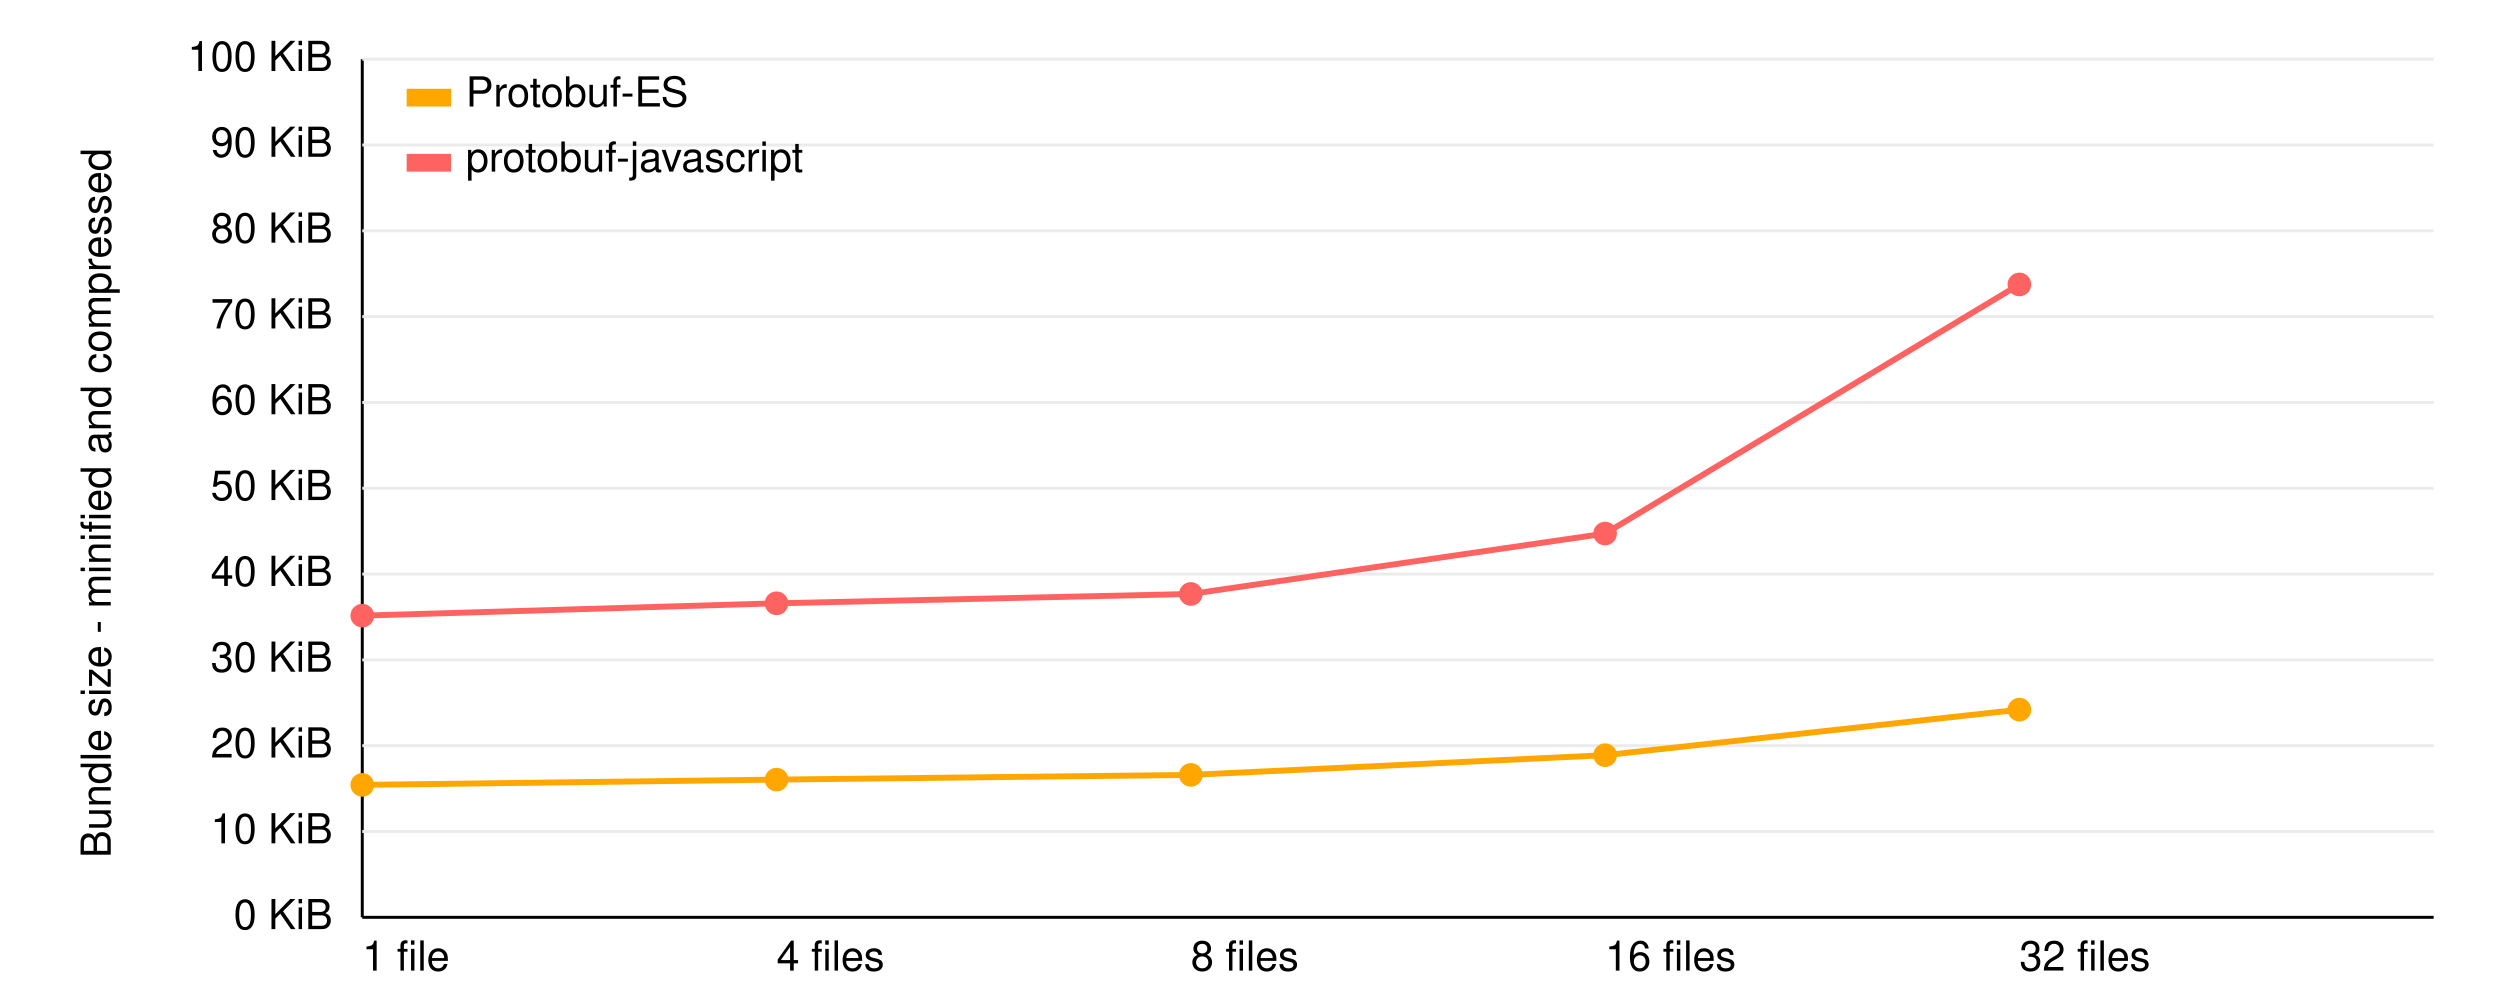
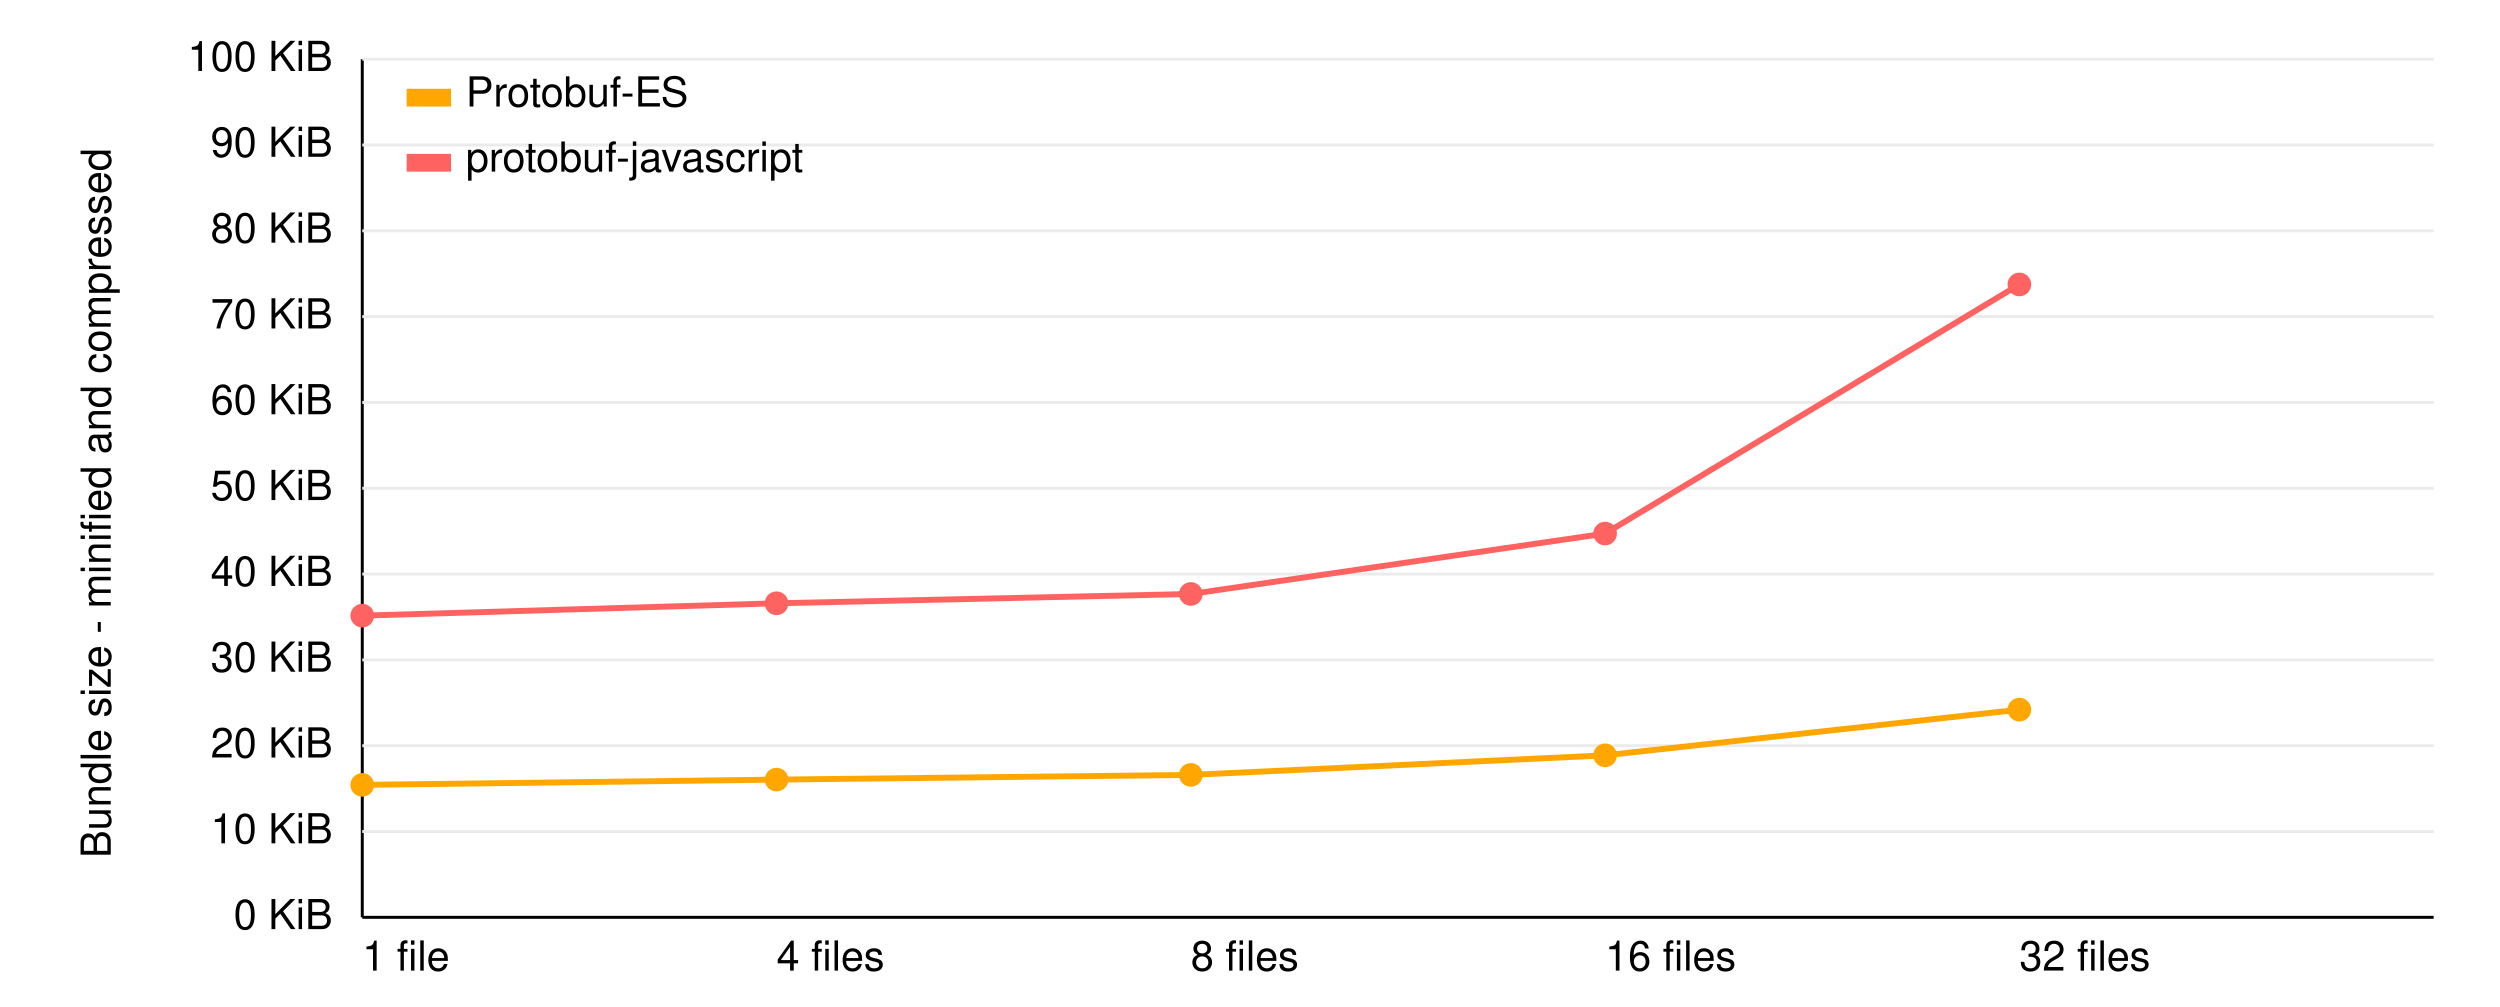
<svg xmlns="http://www.w3.org/2000/svg" version="1.1" width="820px" height="330px" viewBox="0 0 820 340" class="chart">
  <style>
      
      text {
        font: 14px Verdana, Helvetica, Arial, sans-serif;
      }
      
    </style>
  <g transform="translate(110,310)">
    <line y1="0" x2="700" stroke="black" />
    <text x="0" y="18" text-anchor="start">1 file</text>
    <text x="140" y="18" text-anchor="start">4 files</text>
    <text x="280" y="18" text-anchor="start">8 files</text>
    <text x="420" y="18" text-anchor="start">16 files</text>
    <text x="560" y="18" text-anchor="start">32 files</text>
  </g>
  <g transform="translate(110, 20)">
    <line x1="0" x2="0" y1="0" y2="290" stroke="black" />
    <g transform="rotate(-90), translate(-150,-85)">
      <text text-anchor="middle">Bundle size - minified and compressed</text>
    </g>
    <text x="-10" y="4" text-anchor="end">100 KiB</text>
    <line x1="0" x2="700" y1="0" y2="0" stroke="#ebebeb" />
    <text x="-10" y="33" text-anchor="end">90 KiB</text>
    <line x1="0" x2="700" y1="29" y2="29" stroke="#ebebeb" />
    <text x="-10" y="62" text-anchor="end">80 KiB</text>
    <line x1="0" x2="700" y1="58" y2="58" stroke="#ebebeb" />
    <text x="-10" y="91" text-anchor="end">70 KiB</text>
    <line x1="0" x2="700" y1="87" y2="87" stroke="#ebebeb" />
    <text x="-10" y="120" text-anchor="end">60 KiB</text>
    <line x1="0" x2="700" y1="116" y2="116" stroke="#ebebeb" />
    <text x="-10" y="149" text-anchor="end">50 KiB</text>
    <line x1="0" x2="700" y1="145" y2="145" stroke="#ebebeb" />
    <text x="-10" y="178" text-anchor="end">40 KiB</text>
    <line x1="0" x2="700" y1="174" y2="174" stroke="#ebebeb" />
    <text x="-10" y="207" text-anchor="end">30 KiB</text>
    <line x1="0" x2="700" y1="203" y2="203" stroke="#ebebeb" />
    <text x="-10" y="236" text-anchor="end">20 KiB</text>
    <line x1="0" x2="700" y1="232" y2="232" stroke="#ebebeb" />
    <text x="-10" y="265" text-anchor="end">10 KiB</text>
    <line x1="0" x2="700" y1="261" y2="261" stroke="#ebebeb" />
    <text x="-10" y="294" text-anchor="end">0 KiB</text>
  </g>
  <g transform="translate(110, 20)">
-     <polyline fill="none" stroke="#ffa600" stroke-width="2" points="0,245.245 140,243.461 280,241.867 420,235.203 560,219.814">
+     <polyline fill="none" stroke="#ffa600" stroke-width="2" points="0,245.245 140,243.461 280,241.867 420,235.257 560,219.814">
    </polyline>
    <circle cx="0" cy="245.245" r="4" fill="#ffa600" />
    <circle cx="140" cy="243.461" r="4" fill="#ffa600" />
    <circle cx="280" cy="241.867" r="4" fill="#ffa600" />
-     <circle cx="420" cy="235.203" r="4" fill="#ffa600" />
+     <circle cx="420" cy="235.257" r="4" fill="#ffa600" />
    <circle cx="560" cy="219.814" r="4" fill="#ffa600" />
  </g>
  <g transform="translate(110, 20)">
    <polyline fill="none" stroke="#ff6361" stroke-width="2" points="0,188.05 140,183.875 280,180.726 420,160.313 560,76.125">
    </polyline>
    <circle cx="0" cy="188.05" r="4" fill="#ff6361" />
    <circle cx="140" cy="183.875" r="4" fill="#ff6361" />
    <circle cx="280" cy="180.726" r="4" fill="#ff6361" />
    <circle cx="420" cy="160.313" r="4" fill="#ff6361" />
    <circle cx="560" cy="76.125" r="4" fill="#ff6361" />
  </g>
  <g transform="translate(125, 30)">
    <g transform="translate(0, 0)">
      <rect width="15" height="6" fill="#ffa600" />
      <text x="20" y="6">Protobuf-ES</text>
    </g>
    <g transform="translate(0, 22)">
      <rect width="15" height="6" fill="#ff6361" />
      <text x="20" y="6">protobuf-javascript</text>
    </g>
  </g>
</svg>
